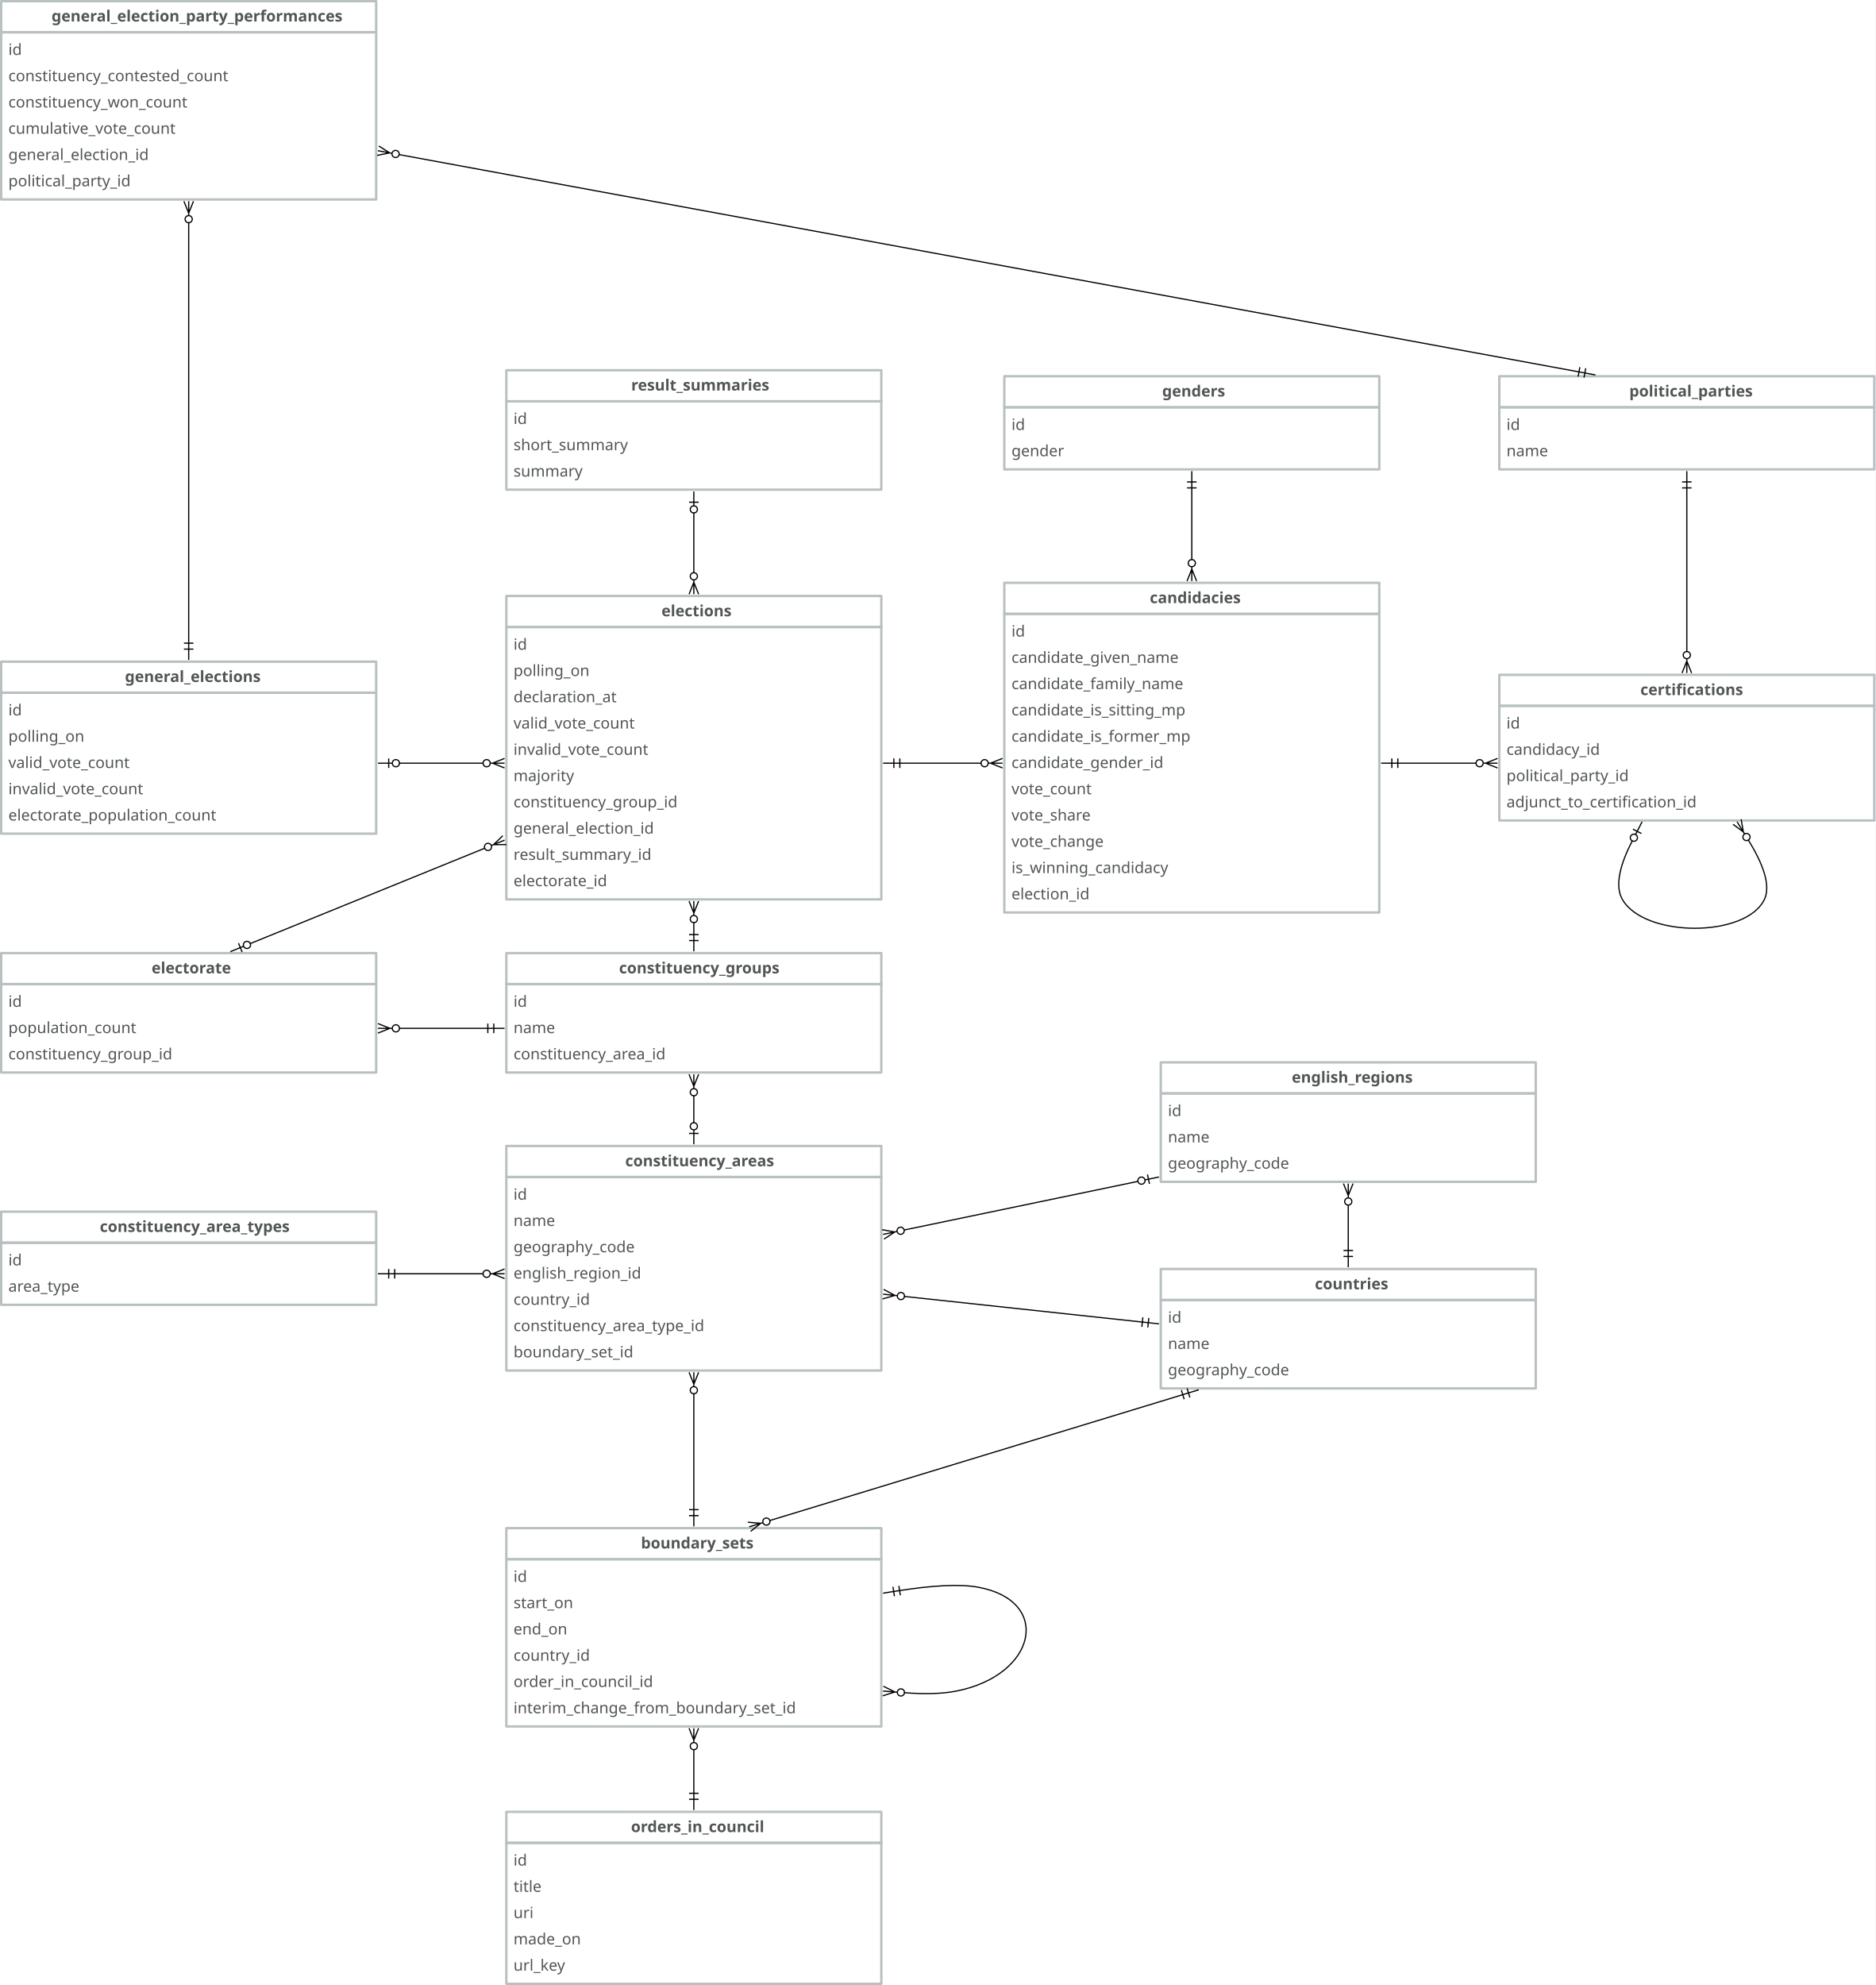
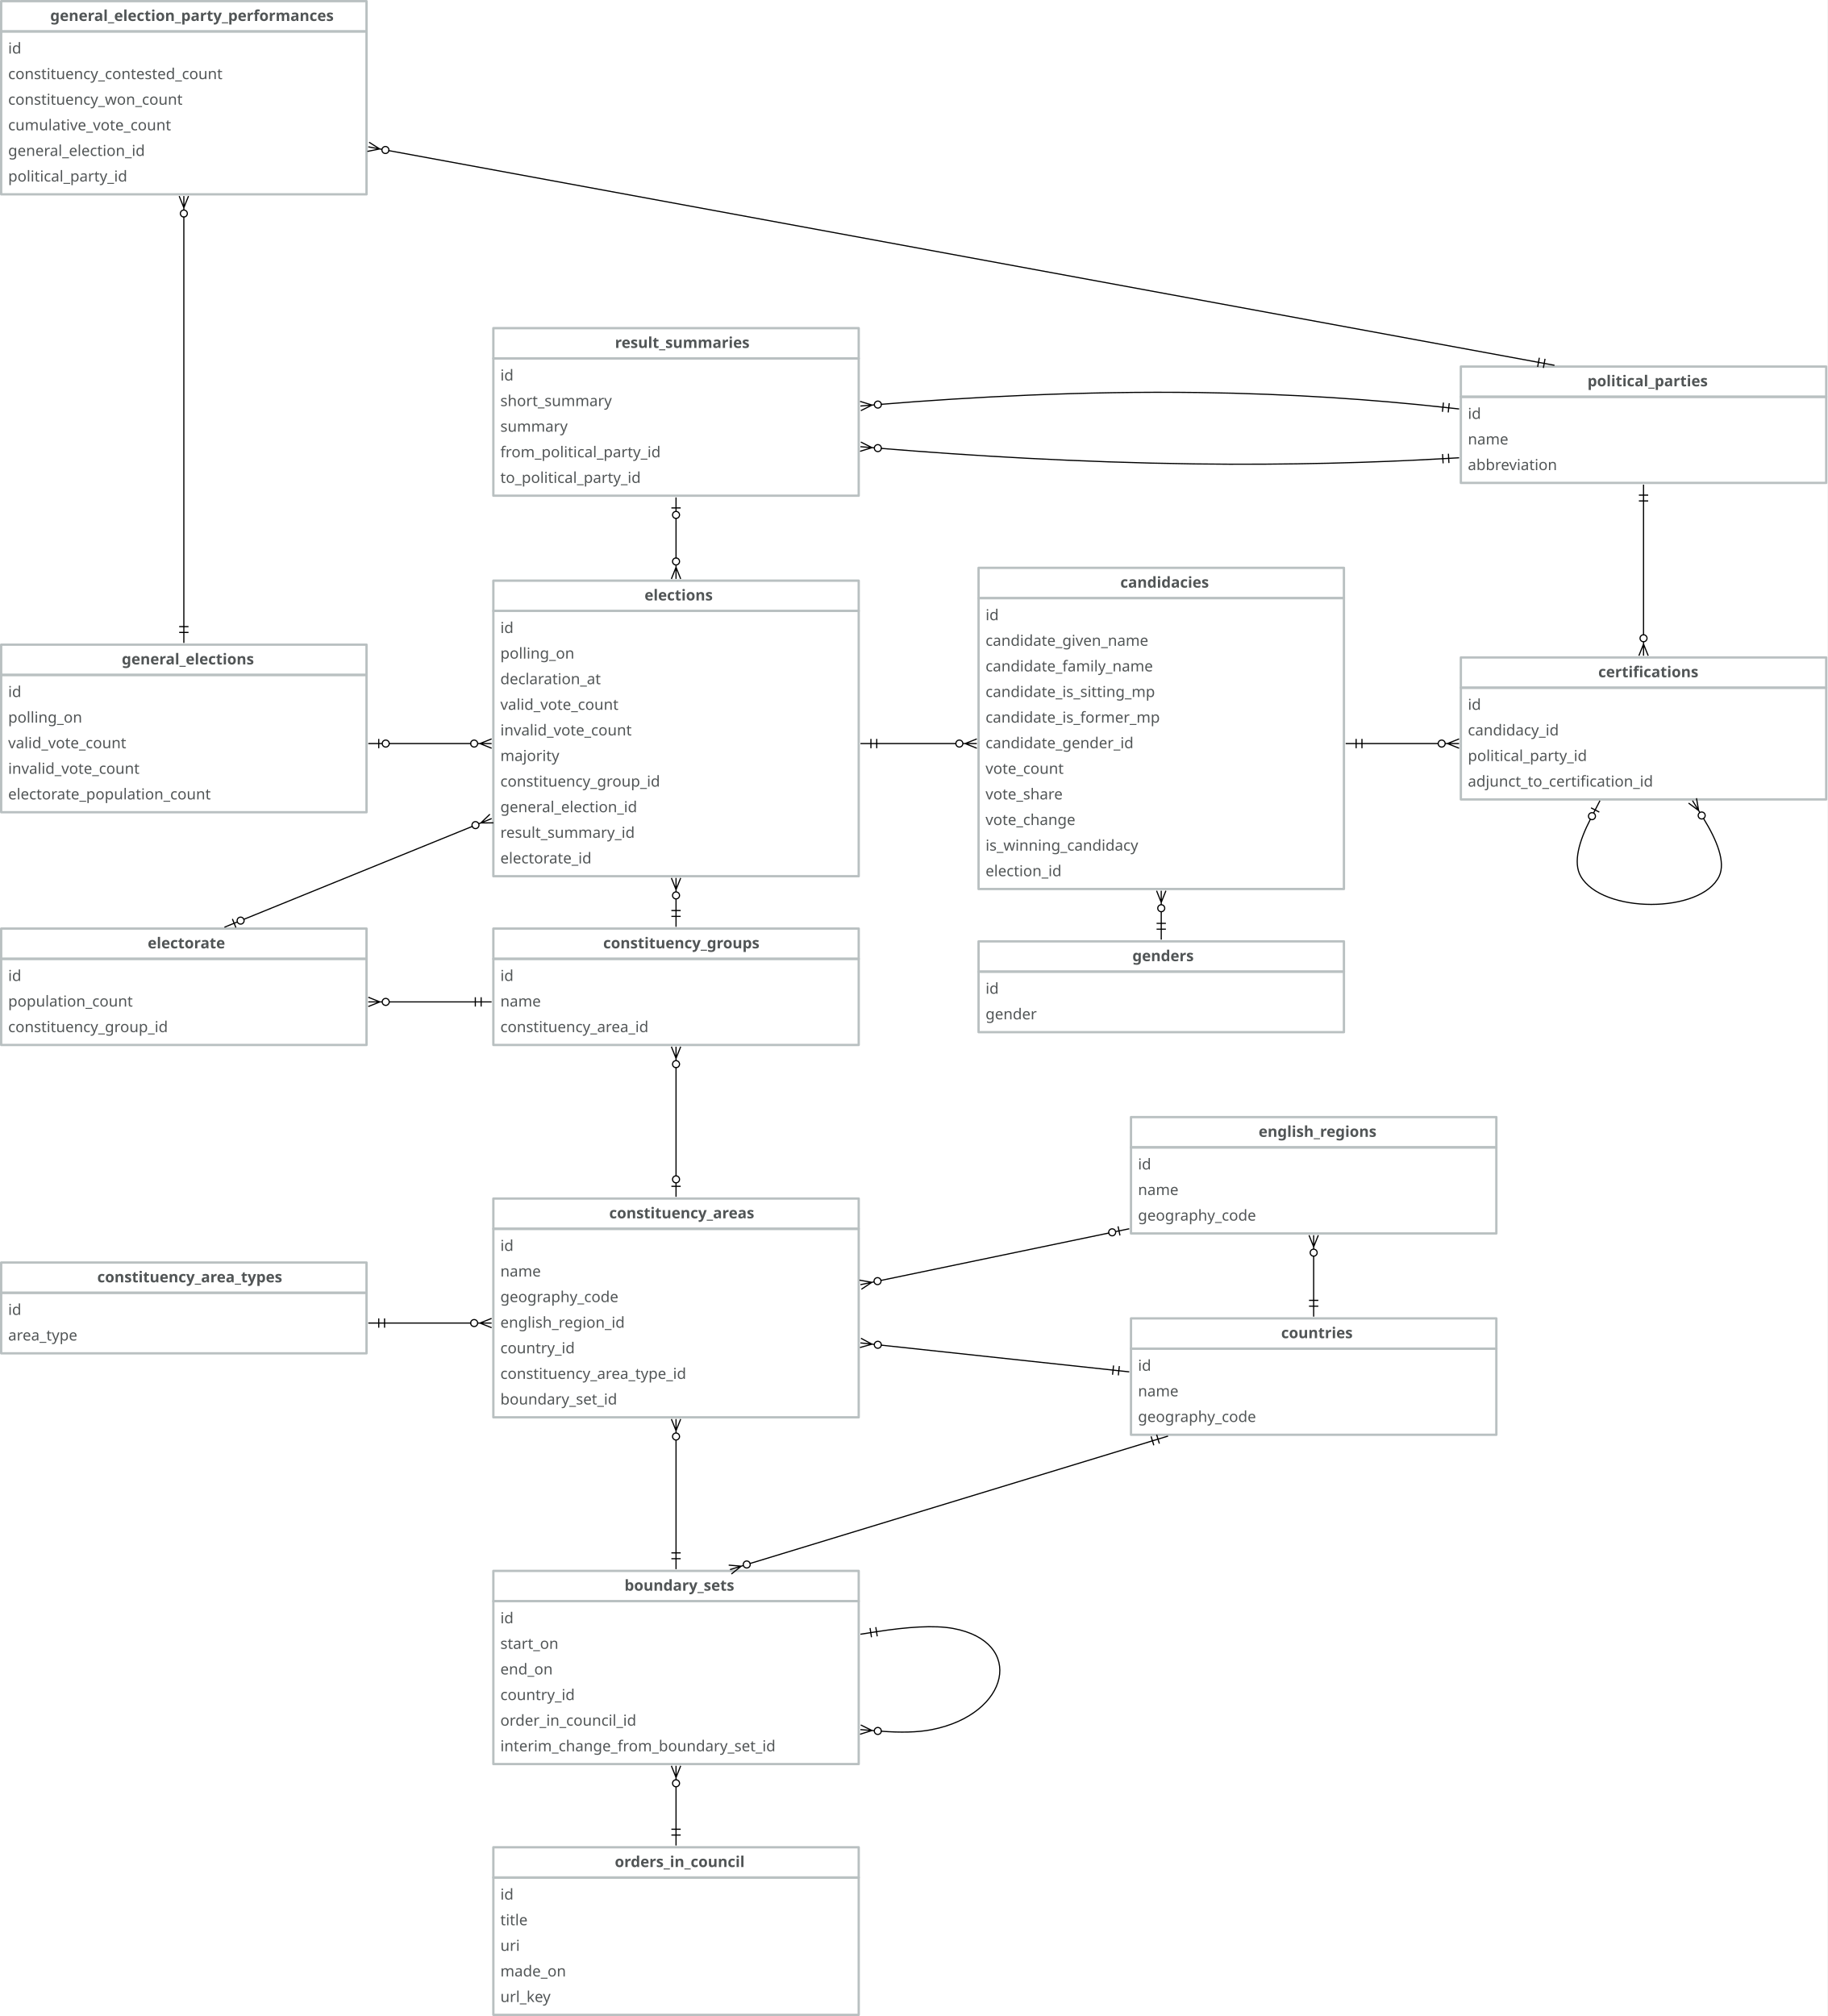
- <svg xmlns="http://www.w3.org/2000/svg" version="1.1" viewBox="62 -400 1570.5 1662" width="1570.5" height="1662">
+ <svg xmlns="http://www.w3.org/2000/svg" version="1.1" viewBox="62 -400 1570.5 1732.5" width="1570.5" height="1732.5">
  <defs>
    <marker orient="auto" overflow="visible" markerUnits="strokeWidth" id="CrowBall_Marker" stroke-linejoin="miter" stroke-miterlimit="10" viewBox="-1 -5 20 10" markerWidth="20" markerHeight="10" color="black">
      <g>
        <path d="M 18 0 L 6 0 M 18 4 L 8 0 L 18 -4 M .879 2.121 C -.293 .95 -.293 -.95 .879 -2.121 C 2.05 -3.293 3.95 -3.293 5.121 -2.121 C 6.293 -.95 6.293 .95 5.121 2.121 C 3.95 3.293 2.05 3.293 .879 2.121" fill="none" stroke="currentColor" stroke-width="1" />
      </g>
    </marker>
    <marker orient="auto" overflow="visible" markerUnits="strokeWidth" id="BarBall_Marker" stroke-linejoin="miter" stroke-miterlimit="10" viewBox="-19 -5 20 10" markerWidth="20" markerHeight="10" color="black">
      <g>
        <path d="M -18 0 L -6 0 M -9 -4 L -9 4 M -.879 -2.121 C .293 -.95 .293 .95 -.879 2.121 C -2.05 3.293 -3.95 3.293 -5.121 2.121 C -6.293 .95 -6.293 -.95 -5.121 -2.121 C -3.95 -3.293 -2.05 -3.293 -.879 -2.121" fill="none" stroke="currentColor" stroke-width="1" />
      </g>
    </marker>
    <marker orient="auto" overflow="visible" markerUnits="strokeWidth" id="DoubleBar_Marker" stroke-linejoin="miter" stroke-miterlimit="10" viewBox="-15 -5 16 10" markerWidth="16" markerHeight="10" color="black">
      <g>
        <path d="M -14 0 L 0 0 M -5 -4 L -5 4 M 0 -4 L 0 4" fill="none" stroke="currentColor" stroke-width="1" />
      </g>
    </marker>
  </defs>
  <g id="Canvas_1" stroke="none" stroke-dasharray="none" stroke-opacity="1" fill="none" fill-opacity="1">
-     <rect fill="white" x="62" y="-400" width="1570.5" height="1662" />
+     <rect fill="white" x="62" y="-400" width="1570.5" height="1732.5" />
    <g id="Canvas_1_Layer_1">
      <g id="Group_2">
        <g id="Graphic_4">
          <rect x="63" y="180" width="314" height="118" stroke="#b9c0c1" stroke-linecap="round" stroke-linejoin="round" stroke-width="2" />
          <text transform="translate(69 186)" fill="#515556">
            <tspan font-family="Avenir" font-size="13" fill="#515556" x="0" y="13">id</tspan>
            <tspan font-family="Avenir" font-size="13" fill="#515556" x="0" y="35">polling_on</tspan>
            <tspan font-family="Avenir" font-size="13" fill="#515556" x="0" y="57">valid_vote_count</tspan>
            <tspan font-family="Avenir" font-size="13" fill="#515556" x="0" y="79">invalid_vote_count</tspan>
            <tspan font-family="Avenir" font-size="13" fill="#515556" x="0" y="101">electorate_population_count</tspan>
          </text>
        </g>
        <g id="Graphic_3">
          <rect x="63" y="154" width="314" height="26" stroke="#b9c0c1" stroke-linecap="round" stroke-linejoin="round" stroke-width="2" />
          <text transform="translate(69 158)" fill="#515556">
            <tspan font-family="Avenir" font-weight="bold" font-size="13" fill="#515556" x="97.661" y="13">general_elections</tspan>
          </text>
        </g>
      </g>
      <g id="Group_5">
        <g id="Graphic_7">
-           <rect x="486" y="585.5" width="314" height="162" stroke="#b9c0c1" stroke-linecap="round" stroke-linejoin="round" stroke-width="2" />
-           <text transform="translate(492 591.5)" fill="#515556">
+           <rect x="486" y="656" width="314" height="162" stroke="#b9c0c1" stroke-linecap="round" stroke-linejoin="round" stroke-width="2" />
+           <text transform="translate(492 662)" fill="#515556">
            <tspan font-family="Avenir" font-size="13" fill="#515556" x="0" y="13">id</tspan>
            <tspan font-family="Avenir" font-size="13" fill="#515556" x="0" y="35">name</tspan>
            <tspan font-family="Avenir" font-size="13" fill="#515556" x="0" y="57">geography_code</tspan>
            <tspan font-family="Avenir" font-size="13" fill="#515556" x="0" y="79">english_region_id</tspan>
            <tspan font-family="Avenir" font-size="13" fill="#515556" x="0" y="101">country_id</tspan>
            <tspan font-family="Avenir" font-size="13" fill="#515556" x="0" y="123">constituency_area_type_id</tspan>
            <tspan font-family="Avenir" font-size="13" fill="#515556" x="0" y="145">boundary_set_id</tspan>
          </text>
        </g>
        <g id="Graphic_6">
-           <rect x="486" y="559.5" width="314" height="26" stroke="#b9c0c1" stroke-linecap="round" stroke-linejoin="round" stroke-width="2" />
-           <text transform="translate(492 563.5)" fill="#515556">
+           <rect x="486" y="630" width="314" height="26" stroke="#b9c0c1" stroke-linecap="round" stroke-linejoin="round" stroke-width="2" />
+           <text transform="translate(492 634)" fill="#515556">
            <tspan font-family="Avenir" font-weight="bold" font-size="13" fill="#515556" x="93.573" y="13">constituency_areas</tspan>
          </text>
        </g>
      </g>
      <g id="Group_8">
        <g id="Graphic_10">
          <rect x="486" y="424" width="314" height="74" stroke="#b9c0c1" stroke-linecap="round" stroke-linejoin="round" stroke-width="2" />
          <text transform="translate(492 430)" fill="#515556">
            <tspan font-family="Avenir" font-size="13" fill="#515556" x="0" y="13">id</tspan>
            <tspan font-family="Avenir" font-size="13" fill="#515556" x="0" y="35">name</tspan>
            <tspan font-family="Avenir" font-size="13" fill="#515556" x="0" y="57">constituency_area_id</tspan>
          </text>
        </g>
        <g id="Graphic_9">
          <rect x="486" y="398" width="314" height="26" stroke="#b9c0c1" stroke-linecap="round" stroke-linejoin="round" stroke-width="2" />
          <text transform="translate(492 402)" fill="#515556">
            <tspan font-family="Avenir" font-weight="bold" font-size="13" fill="#515556" x="88.398" y="13">constituency_groups</tspan>
          </text>
        </g>
      </g>
      <g id="Line_11">
-         <line x1="643" y1="540" x2="643" y2="517.5" marker-end="url(#CrowBall_Marker)" marker-start="url(#BarBall_Marker)" stroke="black" stroke-linecap="round" stroke-linejoin="round" stroke-width="1" />
+         <line x1="643" y1="610.5" x2="643" y2="517.5" marker-end="url(#CrowBall_Marker)" marker-start="url(#BarBall_Marker)" stroke="black" stroke-linecap="round" stroke-linejoin="round" stroke-width="1" />
      </g>
      <g id="Group_12">
        <g id="Graphic_14">
          <rect x="486" y="125" width="314" height="228" stroke="#b9c0c1" stroke-linecap="round" stroke-linejoin="round" stroke-width="2" />
          <text transform="translate(492 131)" fill="#515556">
            <tspan font-family="Avenir" font-size="13" fill="#515556" x="0" y="13">id</tspan>
            <tspan font-family="Avenir" font-size="13" fill="#515556" x="0" y="35">polling_on</tspan>
            <tspan font-family="Avenir" font-size="13" fill="#515556" x="0" y="57">declaration_at</tspan>
            <tspan font-family="Avenir" font-size="13" fill="#515556" x="0" y="79">valid_vote_count</tspan>
            <tspan font-family="Avenir" font-size="13" fill="#515556" x="0" y="101">invalid_vote_count</tspan>
            <tspan font-family="Avenir" font-size="13" fill="#515556" x="0" y="123">majority</tspan>
            <tspan font-family="Avenir" font-size="13" fill="#515556" x="0" y="145">constituency_group_id</tspan>
            <tspan font-family="Avenir" font-size="13" fill="#515556" x="0" y="167">general_election_id</tspan>
            <tspan font-family="Avenir" font-size="13" fill="#515556" x="0" y="189">result_summary_id</tspan>
            <tspan font-family="Avenir" font-size="13" fill="#515556" x="0" y="211">electorate_id</tspan>
          </text>
        </g>
        <g id="Graphic_13">
          <rect x="486" y="99" width="314" height="26" stroke="#b9c0c1" stroke-linecap="round" stroke-linejoin="round" stroke-width="2" />
          <text transform="translate(492 103)" fill="#515556">
            <tspan font-family="Avenir" font-weight="bold" font-size="13" fill="#515556" x="123.908" y="13">elections</tspan>
          </text>
        </g>
      </g>
      <g id="Line_15">
        <line x1="643" y1="382.5" x2="643" y2="372.5" marker-end="url(#CrowBall_Marker)" marker-start="url(#DoubleBar_Marker)" stroke="black" stroke-linecap="round" stroke-linejoin="round" stroke-width="1" />
      </g>
      <g id="Line_16">
        <line x1="396.5" y1="239" x2="466.5" y2="239" marker-end="url(#CrowBall_Marker)" marker-start="url(#BarBall_Marker)" stroke="black" stroke-linecap="round" stroke-linejoin="round" stroke-width="1" />
      </g>
      <g id="Group_17">
        <g id="Graphic_19">
          <rect x="903" y="114" width="314" height="250" stroke="#b9c0c1" stroke-linecap="round" stroke-linejoin="round" stroke-width="2" />
          <text transform="translate(909 120)" fill="#515556">
            <tspan font-family="Avenir" font-size="13" fill="#515556" x="0" y="13">id</tspan>
            <tspan font-family="Avenir" font-size="13" fill="#515556" x="0" y="35">candidate_given_name</tspan>
            <tspan font-family="Avenir" font-size="13" fill="#515556" x="0" y="57">candidate_family_name</tspan>
            <tspan font-family="Avenir" font-size="13" fill="#515556" x="0" y="79">candidate_is_sitting_mp</tspan>
            <tspan font-family="Avenir" font-size="13" fill="#515556" x="0" y="101">candidate_is_former_mp</tspan>
            <tspan font-family="Avenir" font-size="13" fill="#515556" x="0" y="123">candidate_gender_id</tspan>
            <tspan font-family="Avenir" font-size="13" fill="#515556" x="0" y="145">vote_count</tspan>
            <tspan font-family="Avenir" font-size="13" fill="#515556" x="0" y="167">vote_share</tspan>
            <tspan font-family="Avenir" font-size="13" fill="#515556" x="0" y="189">vote_change</tspan>
            <tspan font-family="Avenir" font-size="13" fill="#515556" x="0" y="211">is_winning_candidacy</tspan>
            <tspan font-family="Avenir" font-size="13" fill="#515556" x="0" y="233">election_id</tspan>
          </text>
        </g>
        <g id="Graphic_18">
          <rect x="903" y="88" width="314" height="26" stroke="#b9c0c1" stroke-linecap="round" stroke-linejoin="round" stroke-width="2" />
          <text transform="translate(909 92)" fill="#515556">
            <tspan font-family="Avenir" font-weight="bold" font-size="13" fill="#515556" x="115.829" y="13">candidacies</tspan>
          </text>
        </g>
      </g>
      <g id="Group_20">
        <g id="Graphic_22">
-           <rect x="903" y="-59" width="314" height="52" stroke="#b9c0c1" stroke-linecap="round" stroke-linejoin="round" stroke-width="2" />
-           <text transform="translate(909 -53)" fill="#515556">
+           <rect x="903" y="435" width="314" height="52" stroke="#b9c0c1" stroke-linecap="round" stroke-linejoin="round" stroke-width="2" />
+           <text transform="translate(909 441)" fill="#515556">
            <tspan font-family="Avenir" font-size="13" fill="#515556" x="0" y="13">id</tspan>
            <tspan font-family="Avenir" font-size="13" fill="#515556" x="0" y="35">gender</tspan>
          </text>
        </g>
        <g id="Graphic_21">
-           <rect x="903" y="-85" width="314" height="26" stroke="#b9c0c1" stroke-linecap="round" stroke-linejoin="round" stroke-width="2" />
-           <text transform="translate(909 -81)" fill="#515556">
+           <rect x="903" y="409" width="314" height="26" stroke="#b9c0c1" stroke-linecap="round" stroke-linejoin="round" stroke-width="2" />
+           <text transform="translate(909 413)" fill="#515556">
            <tspan font-family="Avenir" font-weight="bold" font-size="13" fill="#515556" x="126.203" y="13">genders</tspan>
          </text>
        </g>
      </g>
      <g id="Line_23">
-         <line x1="1060" y1="8.5" x2="1060" y2="68.5" marker-end="url(#CrowBall_Marker)" marker-start="url(#DoubleBar_Marker)" stroke="black" stroke-linecap="round" stroke-linejoin="round" stroke-width="1" />
+         <line x1="1060" y1="393.5" x2="1060" y2="383.5" marker-end="url(#CrowBall_Marker)" marker-start="url(#DoubleBar_Marker)" stroke="black" stroke-linecap="round" stroke-linejoin="round" stroke-width="1" />
      </g>
      <g id="Line_24">
        <line x1="815.5" y1="239" x2="883.5" y2="239" marker-end="url(#CrowBall_Marker)" marker-start="url(#DoubleBar_Marker)" stroke="black" stroke-linecap="round" stroke-linejoin="round" stroke-width="1" />
      </g>
      <g id="Group_25">
        <g id="Graphic_27">
-           <rect x="1034" y="688.5" width="314" height="74" stroke="#b9c0c1" stroke-linecap="round" stroke-linejoin="round" stroke-width="2" />
-           <text transform="translate(1040 694.5)" fill="#515556">
+           <rect x="1034" y="759" width="314" height="74" stroke="#b9c0c1" stroke-linecap="round" stroke-linejoin="round" stroke-width="2" />
+           <text transform="translate(1040 765)" fill="#515556">
            <tspan font-family="Avenir" font-size="13" fill="#515556" x="0" y="13">id</tspan>
            <tspan font-family="Avenir" font-size="13" fill="#515556" x="0" y="35">name</tspan>
            <tspan font-family="Avenir" font-size="13" fill="#515556" x="0" y="57">geography_code</tspan>
          </text>
        </g>
        <g id="Graphic_26">
-           <rect x="1034" y="662.5" width="314" height="26" stroke="#b9c0c1" stroke-linecap="round" stroke-linejoin="round" stroke-width="2" />
-           <text transform="translate(1040 666.5)" fill="#515556">
+           <rect x="1034" y="733" width="314" height="26" stroke="#b9c0c1" stroke-linecap="round" stroke-linejoin="round" stroke-width="2" />
+           <text transform="translate(1040 737)" fill="#515556">
            <tspan font-family="Avenir" font-weight="bold" font-size="13" fill="#515556" x="123.076" y="13">countries</tspan>
          </text>
        </g>
      </g>
      <g id="Group_28">
        <g id="Graphic_30">
-           <rect x="1034" y="515.5" width="314" height="74" stroke="#b9c0c1" stroke-linecap="round" stroke-linejoin="round" stroke-width="2" />
-           <text transform="translate(1040 521.5)" fill="#515556">
+           <rect x="1034" y="586" width="314" height="74" stroke="#b9c0c1" stroke-linecap="round" stroke-linejoin="round" stroke-width="2" />
+           <text transform="translate(1040 592)" fill="#515556">
            <tspan font-family="Avenir" font-size="13" fill="#515556" x="0" y="13">id</tspan>
            <tspan font-family="Avenir" font-size="13" fill="#515556" x="0" y="35">name</tspan>
            <tspan font-family="Avenir" font-size="13" fill="#515556" x="0" y="57">geography_code</tspan>
          </text>
        </g>
        <g id="Graphic_29">
-           <rect x="1034" y="489.5" width="314" height="26" stroke="#b9c0c1" stroke-linecap="round" stroke-linejoin="round" stroke-width="2" />
-           <text transform="translate(1040 493.5)" fill="#515556">
+           <rect x="1034" y="560" width="314" height="26" stroke="#b9c0c1" stroke-linecap="round" stroke-linejoin="round" stroke-width="2" />
+           <text transform="translate(1040 564)" fill="#515556">
            <tspan font-family="Avenir" font-weight="bold" font-size="13" fill="#515556" x="103.68" y="13">english_regions</tspan>
          </text>
        </g>
      </g>
      <g id="Line_31">
-         <line x1="1014.888" y1="589.136" x2="819.112" y2="629.864" marker-end="url(#CrowBall_Marker)" marker-start="url(#BarBall_Marker)" stroke="black" stroke-linecap="round" stroke-linejoin="round" stroke-width="1" />
+         <line x1="1014.888" y1="659.636" x2="819.112" y2="700.364" marker-end="url(#CrowBall_Marker)" marker-start="url(#BarBall_Marker)" stroke="black" stroke-linecap="round" stroke-linejoin="round" stroke-width="1" />
      </g>
      <g id="Line_32">
-         <line x1="1018.583" y1="706.937" x2="819.394" y2="685.491" marker-end="url(#CrowBall_Marker)" marker-start="url(#DoubleBar_Marker)" stroke="black" stroke-linecap="round" stroke-linejoin="round" stroke-width="1" />
+         <line x1="1018.583" y1="777.437" x2="819.394" y2="755.991" marker-end="url(#CrowBall_Marker)" marker-start="url(#DoubleBar_Marker)" stroke="black" stroke-linecap="round" stroke-linejoin="round" stroke-width="1" />
      </g>
      <g id="Line_33">
-         <line x1="1191" y1="647" x2="1191" y2="609" marker-end="url(#CrowBall_Marker)" marker-start="url(#DoubleBar_Marker)" stroke="black" stroke-linecap="round" stroke-linejoin="round" stroke-width="1" />
+         <line x1="1191" y1="717.5" x2="1191" y2="679.5" marker-end="url(#CrowBall_Marker)" marker-start="url(#DoubleBar_Marker)" stroke="black" stroke-linecap="round" stroke-linejoin="round" stroke-width="1" />
      </g>
      <g id="Group_34">
        <g id="Graphic_36">
-           <rect x="63" y="640.5" width="314" height="52" stroke="#b9c0c1" stroke-linecap="round" stroke-linejoin="round" stroke-width="2" />
-           <text transform="translate(69 646.5)" fill="#515556">
+           <rect x="63" y="711" width="314" height="52" stroke="#b9c0c1" stroke-linecap="round" stroke-linejoin="round" stroke-width="2" />
+           <text transform="translate(69 717)" fill="#515556">
            <tspan font-family="Avenir" font-size="13" fill="#515556" x="0" y="13">id</tspan>
            <tspan font-family="Avenir" font-size="13" fill="#515556" x="0" y="35">area_type</tspan>
          </text>
        </g>
        <g id="Graphic_35">
-           <rect x="63" y="614.5" width="314" height="26" stroke="#b9c0c1" stroke-linecap="round" stroke-linejoin="round" stroke-width="2" />
-           <text transform="translate(69 618.5)" fill="#515556">
+           <rect x="63" y="685" width="314" height="26" stroke="#b9c0c1" stroke-linecap="round" stroke-linejoin="round" stroke-width="2" />
+           <text transform="translate(69 689)" fill="#515556">
            <tspan font-family="Avenir" font-weight="bold" font-size="13" fill="#515556" x="76.594" y="13">constituency_area_types</tspan>
          </text>
        </g>
      </g>
      <g id="Line_37">
-         <line x1="392.5" y1="666.5" x2="466.5" y2="666.5" marker-end="url(#CrowBall_Marker)" marker-start="url(#DoubleBar_Marker)" stroke="black" stroke-linecap="round" stroke-linejoin="round" stroke-width="1" />
+         <line x1="392.5" y1="737" x2="466.5" y2="737" marker-end="url(#CrowBall_Marker)" marker-start="url(#DoubleBar_Marker)" stroke="black" stroke-linecap="round" stroke-linejoin="round" stroke-width="1" />
      </g>
      <g id="Group_38">
        <g id="Graphic_40">
-           <rect x="1317.5" y="-59" width="314" height="52" stroke="#b9c0c1" stroke-linecap="round" stroke-linejoin="round" stroke-width="2" />
+           <rect x="1317.5" y="-59" width="314" height="74" stroke="#b9c0c1" stroke-linecap="round" stroke-linejoin="round" stroke-width="2" />
          <text transform="translate(1323.5 -53)" fill="#515556">
            <tspan font-family="Avenir" font-size="13" fill="#515556" x="0" y="13">id</tspan>
            <tspan font-family="Avenir" font-size="13" fill="#515556" x="0" y="35">name</tspan>
+             <tspan font-family="Avenir" font-size="13" fill="#515556" x="0" y="57">abbreviation</tspan>
          </text>
        </g>
        <g id="Graphic_39">
          <rect x="1317.5" y="-85" width="314" height="26" stroke="#b9c0c1" stroke-linecap="round" stroke-linejoin="round" stroke-width="2" />
          <text transform="translate(1323.5 -81)" fill="#515556">
            <tspan font-family="Avenir" font-weight="bold" font-size="13" fill="#515556" x="102.809" y="13">political_parties</tspan>
          </text>
        </g>
      </g>
      <g id="Group_41">
        <g id="Graphic_43">
          <rect x="1317.5" y="191" width="314" height="96" stroke="#b9c0c1" stroke-linecap="round" stroke-linejoin="round" stroke-width="2" />
          <text transform="translate(1323.5 197)" fill="#515556">
            <tspan font-family="Avenir" font-size="13" fill="#515556" x="0" y="13">id</tspan>
            <tspan font-family="Avenir" font-size="13" fill="#515556" x="0" y="35">candidacy_id</tspan>
            <tspan font-family="Avenir" font-size="13" fill="#515556" x="0" y="57">political_party_id</tspan>
            <tspan font-family="Avenir" font-size="13" fill="#515556" x="0" y="79">adjunct_to_certification_id</tspan>
          </text>
        </g>
        <g id="Graphic_42">
          <rect x="1317.5" y="165" width="314" height="26" stroke="#b9c0c1" stroke-linecap="round" stroke-linejoin="round" stroke-width="2" />
          <text transform="translate(1323.5 169)" fill="#515556">
            <tspan font-family="Avenir" font-weight="bold" font-size="13" fill="#515556" x="112.097" y="13">certifications</tspan>
          </text>
        </g>
      </g>
      <g id="Line_44">
        <line x1="1232.5" y1="239" x2="1298" y2="239" marker-end="url(#CrowBall_Marker)" marker-start="url(#DoubleBar_Marker)" stroke="black" stroke-linecap="round" stroke-linejoin="round" stroke-width="1" />
      </g>
      <g id="Line_45">
-         <line x1="1474.5" y1="8.5" x2="1474.5" y2="145.5" marker-end="url(#CrowBall_Marker)" marker-start="url(#DoubleBar_Marker)" stroke="black" stroke-linecap="round" stroke-linejoin="round" stroke-width="1" />
+         <line x1="1474.5" y1="30.5" x2="1474.5" y2="145.5" marker-end="url(#CrowBall_Marker)" marker-start="url(#DoubleBar_Marker)" stroke="black" stroke-linecap="round" stroke-linejoin="round" stroke-width="1" />
      </g>
      <g id="Line_46">
        <path d="M 1428.805 304.059 C 1419.198 322.706 1413.754 341.168 1420.5 353 C 1438.915 385.297 1524.201 385.297 1539.5 353 C 1545.174 341.022 1537.699 322.249 1526.048 303.369" marker-end="url(#CrowBall_Marker)" marker-start="url(#BarBall_Marker)" stroke="black" stroke-linecap="round" stroke-linejoin="round" stroke-width="1" />
      </g>
      <g id="Group_47">
        <g id="Graphic_49">
-           <rect x="486" y="905.5" width="314" height="140" stroke="#b9c0c1" stroke-linecap="round" stroke-linejoin="round" stroke-width="2" />
-           <text transform="translate(492 911.5)" fill="#515556">
+           <rect x="486" y="976" width="314" height="140" stroke="#b9c0c1" stroke-linecap="round" stroke-linejoin="round" stroke-width="2" />
+           <text transform="translate(492 982)" fill="#515556">
            <tspan font-family="Avenir" font-size="13" fill="#515556" x="0" y="13">id</tspan>
            <tspan font-family="Avenir" font-size="13" fill="#515556" x="0" y="35">start_on</tspan>
            <tspan font-family="Avenir" font-size="13" fill="#515556" x="0" y="57">end_on</tspan>
            <tspan font-family="Avenir" font-size="13" fill="#515556" x="0" y="79">country_id</tspan>
            <tspan font-family="Avenir" font-size="13" fill="#515556" x="0" y="101">order_in_council_id</tspan>
            <tspan font-family="Avenir" font-size="13" fill="#515556" x="0" y="123">interim_change_from_boundary_set_id</tspan>
          </text>
        </g>
        <g id="Graphic_48">
-           <rect x="486" y="879.5" width="314" height="26" stroke="#b9c0c1" stroke-linecap="round" stroke-linejoin="round" stroke-width="2" />
-           <text transform="translate(492 883.5)" fill="#515556">
+           <rect x="486" y="950" width="314" height="26" stroke="#b9c0c1" stroke-linecap="round" stroke-linejoin="round" stroke-width="2" />
+           <text transform="translate(492 954)" fill="#515556">
            <tspan font-family="Avenir" font-weight="bold" font-size="13" fill="#515556" x="106.709" y="13">boundary_sets</tspan>
          </text>
        </g>
      </g>
      <g id="Line_50">
-         <line x1="1052.435" y1="767.727" x2="706.637" y2="873.107" marker-end="url(#CrowBall_Marker)" marker-start="url(#DoubleBar_Marker)" stroke="black" stroke-linecap="round" stroke-linejoin="round" stroke-width="1" />
+         <line x1="1052.435" y1="838.227" x2="706.637" y2="943.607" marker-end="url(#CrowBall_Marker)" marker-start="url(#DoubleBar_Marker)" stroke="black" stroke-linecap="round" stroke-linejoin="round" stroke-width="1" />
      </g>
      <g id="Line_51">
-         <line x1="643" y1="864" x2="643" y2="767" marker-end="url(#CrowBall_Marker)" marker-start="url(#DoubleBar_Marker)" stroke="black" stroke-linecap="round" stroke-linejoin="round" stroke-width="1" />
+         <line x1="643" y1="934.5" x2="643" y2="837.5" marker-end="url(#CrowBall_Marker)" marker-start="url(#DoubleBar_Marker)" stroke="black" stroke-linecap="round" stroke-linejoin="round" stroke-width="1" />
      </g>
      <g id="Group_52">
        <g id="Graphic_54">
-           <rect x="486" y="1143" width="314" height="118" stroke="#b9c0c1" stroke-linecap="round" stroke-linejoin="round" stroke-width="2" />
-           <text transform="translate(492 1149)" fill="#515556">
+           <rect x="486" y="1213.5" width="314" height="118" stroke="#b9c0c1" stroke-linecap="round" stroke-linejoin="round" stroke-width="2" />
+           <text transform="translate(492 1219.5)" fill="#515556">
            <tspan font-family="Avenir" font-size="13" fill="#515556" x="0" y="13">id</tspan>
            <tspan font-family="Avenir" font-size="13" fill="#515556" x="0" y="35">title</tspan>
            <tspan font-family="Avenir" font-size="13" fill="#515556" x="0" y="57">uri</tspan>
            <tspan font-family="Avenir" font-size="13" fill="#515556" x="0" y="79">made_on</tspan>
            <tspan font-family="Avenir" font-size="13" fill="#515556" x="0" y="101">url_key</tspan>
          </text>
        </g>
        <g id="Graphic_53">
-           <rect x="486" y="1117" width="314" height="26" stroke="#b9c0c1" stroke-linecap="round" stroke-linejoin="round" stroke-width="2" />
-           <text transform="translate(492 1121)" fill="#515556">
+           <rect x="486" y="1187.5" width="314" height="26" stroke="#b9c0c1" stroke-linecap="round" stroke-linejoin="round" stroke-width="2" />
+           <text transform="translate(492 1191.5)" fill="#515556">
            <tspan font-family="Avenir" font-weight="bold" font-size="13" fill="#515556" x="98.389" y="13">orders_in_council</tspan>
          </text>
        </g>
      </g>
      <g id="Line_55">
-         <line x1="643" y1="1101.5" x2="643" y2="1065" marker-end="url(#CrowBall_Marker)" marker-start="url(#DoubleBar_Marker)" stroke="black" stroke-linecap="round" stroke-linejoin="round" stroke-width="1" />
+         <line x1="643" y1="1172" x2="643" y2="1135.5" marker-end="url(#CrowBall_Marker)" marker-start="url(#DoubleBar_Marker)" stroke="black" stroke-linecap="round" stroke-linejoin="round" stroke-width="1" />
      </g>
      <g id="Line_56">
-         <path d="M 815.297 931.761 C 841.503 927.663 865.115 925.997 881.164 928.952 C 943.398 940.408 930.144 1002.751 862.671 1015.938 C 850.53 1018.311 835.645 1018.521 819.398 1017.269" marker-end="url(#CrowBall_Marker)" marker-start="url(#DoubleBar_Marker)" stroke="black" stroke-linecap="round" stroke-linejoin="round" stroke-width="1" />
+         <path d="M 815.297 1002.261 C 841.503 998.163 865.115 996.497 881.164 999.452 C 943.398 1010.908 930.144 1073.251 862.671 1086.438 C 850.53 1088.811 835.645 1089.021 819.398 1087.769" marker-end="url(#CrowBall_Marker)" marker-start="url(#DoubleBar_Marker)" stroke="black" stroke-linecap="round" stroke-linejoin="round" stroke-width="1" />
      </g>
      <g id="Group_57">
        <g id="Graphic_59">
          <rect x="63" y="424" width="314" height="74" stroke="#b9c0c1" stroke-linecap="round" stroke-linejoin="round" stroke-width="2" />
          <text transform="translate(69 430)" fill="#515556">
            <tspan font-family="Avenir" font-size="13" fill="#515556" x="0" y="13">id</tspan>
            <tspan font-family="Avenir" font-size="13" fill="#515556" x="0" y="35">population_count</tspan>
            <tspan font-family="Avenir" font-size="13" fill="#515556" x="0" y="57">constituency_group_id</tspan>
          </text>
        </g>
        <g id="Graphic_58">
          <rect x="63" y="398" width="314" height="26" stroke="#b9c0c1" stroke-linecap="round" stroke-linejoin="round" stroke-width="2" />
          <text transform="translate(69 402)" fill="#515556">
            <tspan font-family="Avenir" font-weight="bold" font-size="13" fill="#515556" x="119.943" y="13">electorate</tspan>
          </text>
        </g>
      </g>
      <g id="Line_60">
        <line x1="470.5" y1="461" x2="396.5" y2="461" marker-end="url(#CrowBall_Marker)" marker-start="url(#DoubleBar_Marker)" stroke="black" stroke-linecap="round" stroke-linejoin="round" stroke-width="1" />
      </g>
      <g id="Line_61">
        <line x1="271.568" y1="390.032" x2="467.863" y2="310.214" marker-end="url(#CrowBall_Marker)" marker-start="url(#BarBall_Marker)" stroke="black" stroke-linecap="round" stroke-linejoin="round" stroke-width="1" />
      </g>
      <g id="Group_62">
        <g id="Graphic_64">
-           <rect x="486" y="-64" width="314" height="74" stroke="#b9c0c1" stroke-linecap="round" stroke-linejoin="round" stroke-width="2" />
-           <text transform="translate(492 -58)" fill="#515556">
+           <rect x="486" y="-92" width="314" height="118" stroke="#b9c0c1" stroke-linecap="round" stroke-linejoin="round" stroke-width="2" />
+           <text transform="translate(492 -86)" fill="#515556">
            <tspan font-family="Avenir" font-size="13" fill="#515556" x="0" y="13">id</tspan>
            <tspan font-family="Avenir" font-size="13" fill="#515556" x="0" y="35">short_summary</tspan>
            <tspan font-family="Avenir" font-size="13" fill="#515556" x="0" y="57">summary</tspan>
+             <tspan font-family="Avenir" font-size="13" fill="#515556" x="0" y="79">from_political_party_id</tspan>
+             <tspan font-family="Avenir" font-size="13" fill="#515556" x="0" y="101">to_political_party_id</tspan>
          </text>
        </g>
        <g id="Graphic_63">
-           <rect x="486" y="-90" width="314" height="26" stroke="#b9c0c1" stroke-linecap="round" stroke-linejoin="round" stroke-width="2" />
-           <text transform="translate(492 -86)" fill="#515556">
+           <rect x="486" y="-118" width="314" height="26" stroke="#b9c0c1" stroke-linecap="round" stroke-linejoin="round" stroke-width="2" />
+           <text transform="translate(492 -114)" fill="#515556">
            <tspan font-family="Avenir" font-weight="bold" font-size="13" fill="#515556" x="98.513" y="13">result_summaries</tspan>
          </text>
        </g>
      </g>
      <g id="Line_65">
-         <line x1="643" y1="29.5" x2="643" y2="79.5" marker-end="url(#CrowBall_Marker)" marker-start="url(#BarBall_Marker)" stroke="black" stroke-linecap="round" stroke-linejoin="round" stroke-width="1" />
+         <line x1="643" y1="45.5" x2="643" y2="79.5" marker-end="url(#CrowBall_Marker)" marker-start="url(#BarBall_Marker)" stroke="black" stroke-linecap="round" stroke-linejoin="round" stroke-width="1" />
      </g>
      <g id="Group_66">
        <g id="Graphic_68">
          <rect x="63" y="-373" width="314" height="140" stroke="#b9c0c1" stroke-linecap="round" stroke-linejoin="round" stroke-width="2" />
          <text transform="translate(69 -367)" fill="#515556">
            <tspan font-family="Avenir" font-size="13" fill="#515556" x="0" y="13">id</tspan>
            <tspan font-family="Avenir" font-size="13" fill="#515556" x="0" y="35">constituency_contested_count</tspan>
            <tspan font-family="Avenir" font-size="13" fill="#515556" x="0" y="57">constituency_won_count</tspan>
            <tspan font-family="Avenir" font-size="13" fill="#515556" x="0" y="79">cumulative_vote_count</tspan>
            <tspan font-family="Avenir" font-size="13" fill="#515556" x="0" y="101">general_election_id</tspan>
            <tspan font-family="Avenir" font-size="13" fill="#515556" x="0" y="123">political_party_id</tspan>
          </text>
        </g>
        <g id="Graphic_67">
          <rect x="63" y="-399" width="314" height="26" stroke="#b9c0c1" stroke-linecap="round" stroke-linejoin="round" stroke-width="2" />
          <text transform="translate(69 -395)" fill="#515556">
            <tspan font-family="Avenir" font-weight="bold" font-size="13" fill="#515556" x="36.151" y="13">general_election_party_performances</tspan>
          </text>
        </g>
      </g>
      <g id="Line_69">
        <line x1="220" y1="138.5" x2="220" y2="-213.5" marker-end="url(#CrowBall_Marker)" marker-start="url(#DoubleBar_Marker)" stroke="black" stroke-linecap="round" stroke-linejoin="round" stroke-width="1" />
      </g>
      <g id="Line_70">
        <line x1="1384.209" y1="-88.626" x2="396.194" y2="-270.556" marker-end="url(#CrowBall_Marker)" marker-start="url(#DoubleBar_Marker)" stroke="black" stroke-linecap="round" stroke-linejoin="round" stroke-width="1" />
      </g>
+       <g id="Line_71">
+         <path d="M 1302.096 -50.066 C 1244.259 -56.398 1173.424 -61.589 1092 -62.667 C 992.362 -63.985 896.685 -58.88 819.443 -52.551" marker-end="url(#CrowBall_Marker)" marker-start="url(#DoubleBar_Marker)" stroke="black" stroke-linecap="round" stroke-linejoin="round" stroke-width="1" />
+       </g>
+       <g id="Line_72">
+         <path d="M 1302.027 -5.809 C 1243.041 -2.463 1170.742 -.239 1088 -1.333 C 989.425 -2.637 895.426 -8.395 819.435 -14.651" marker-end="url(#CrowBall_Marker)" marker-start="url(#DoubleBar_Marker)" stroke="black" stroke-linecap="round" stroke-linejoin="round" stroke-width="1" />
+       </g>
    </g>
  </g>
</svg>
